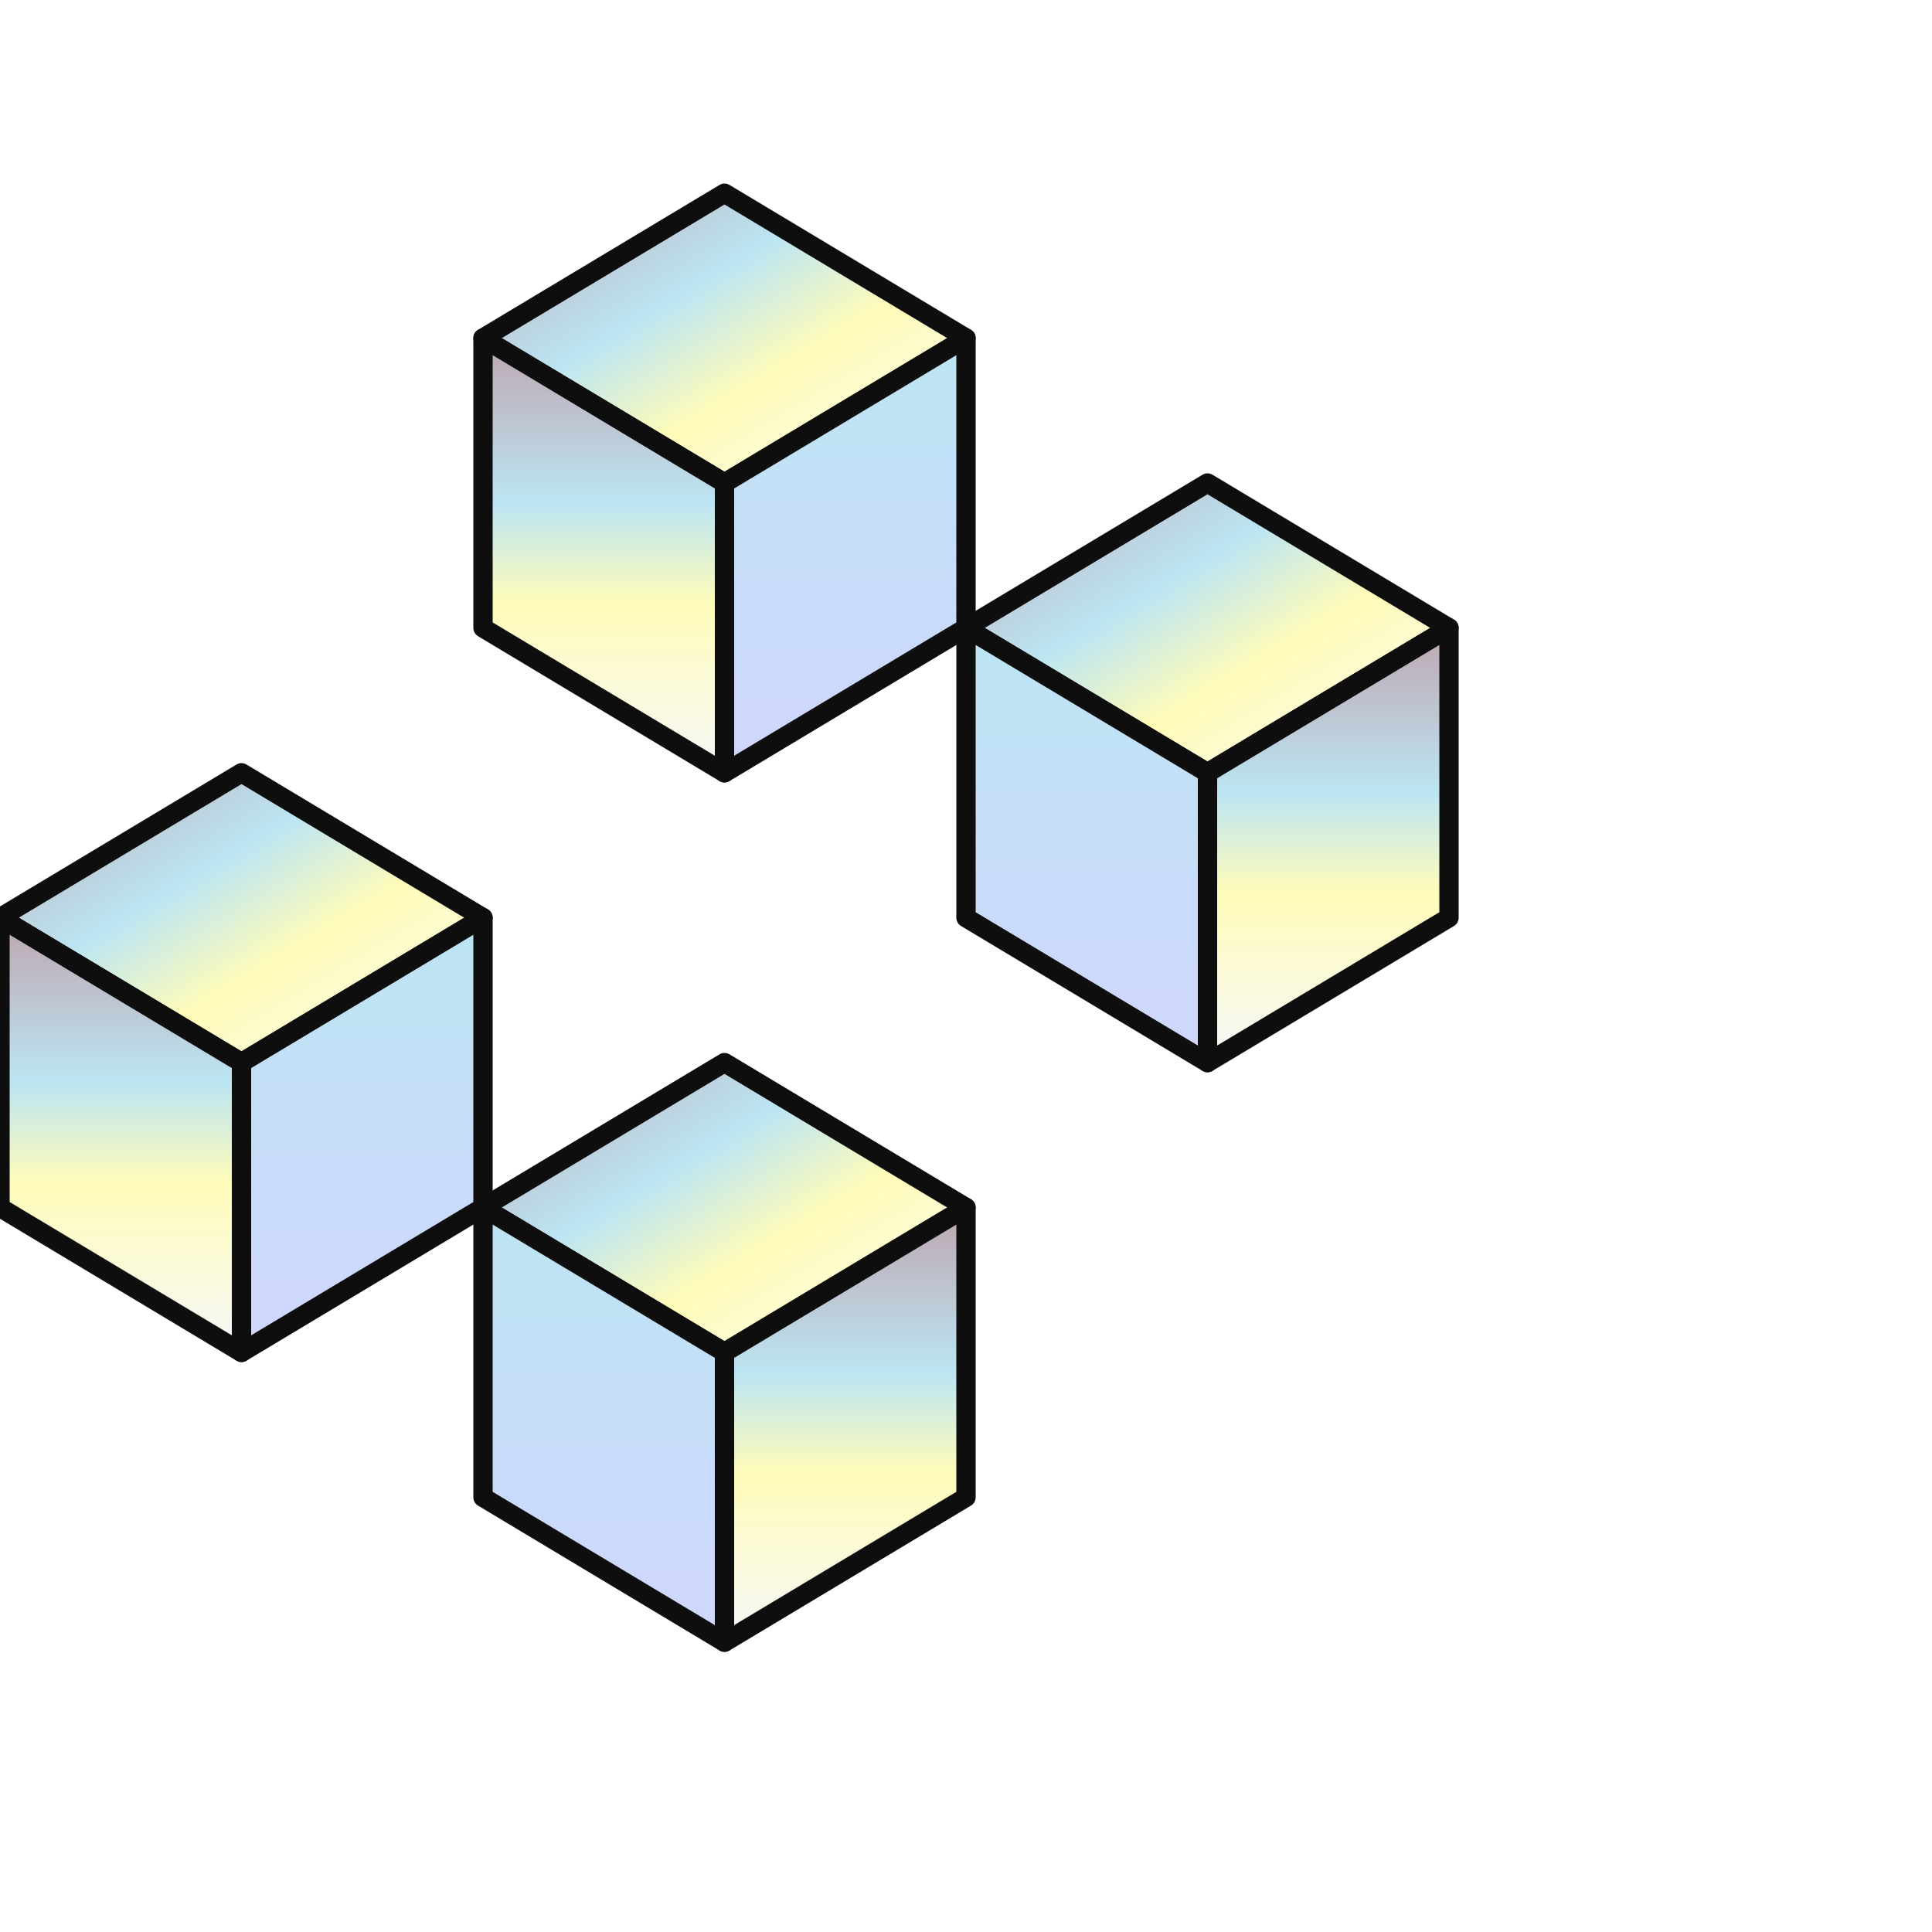
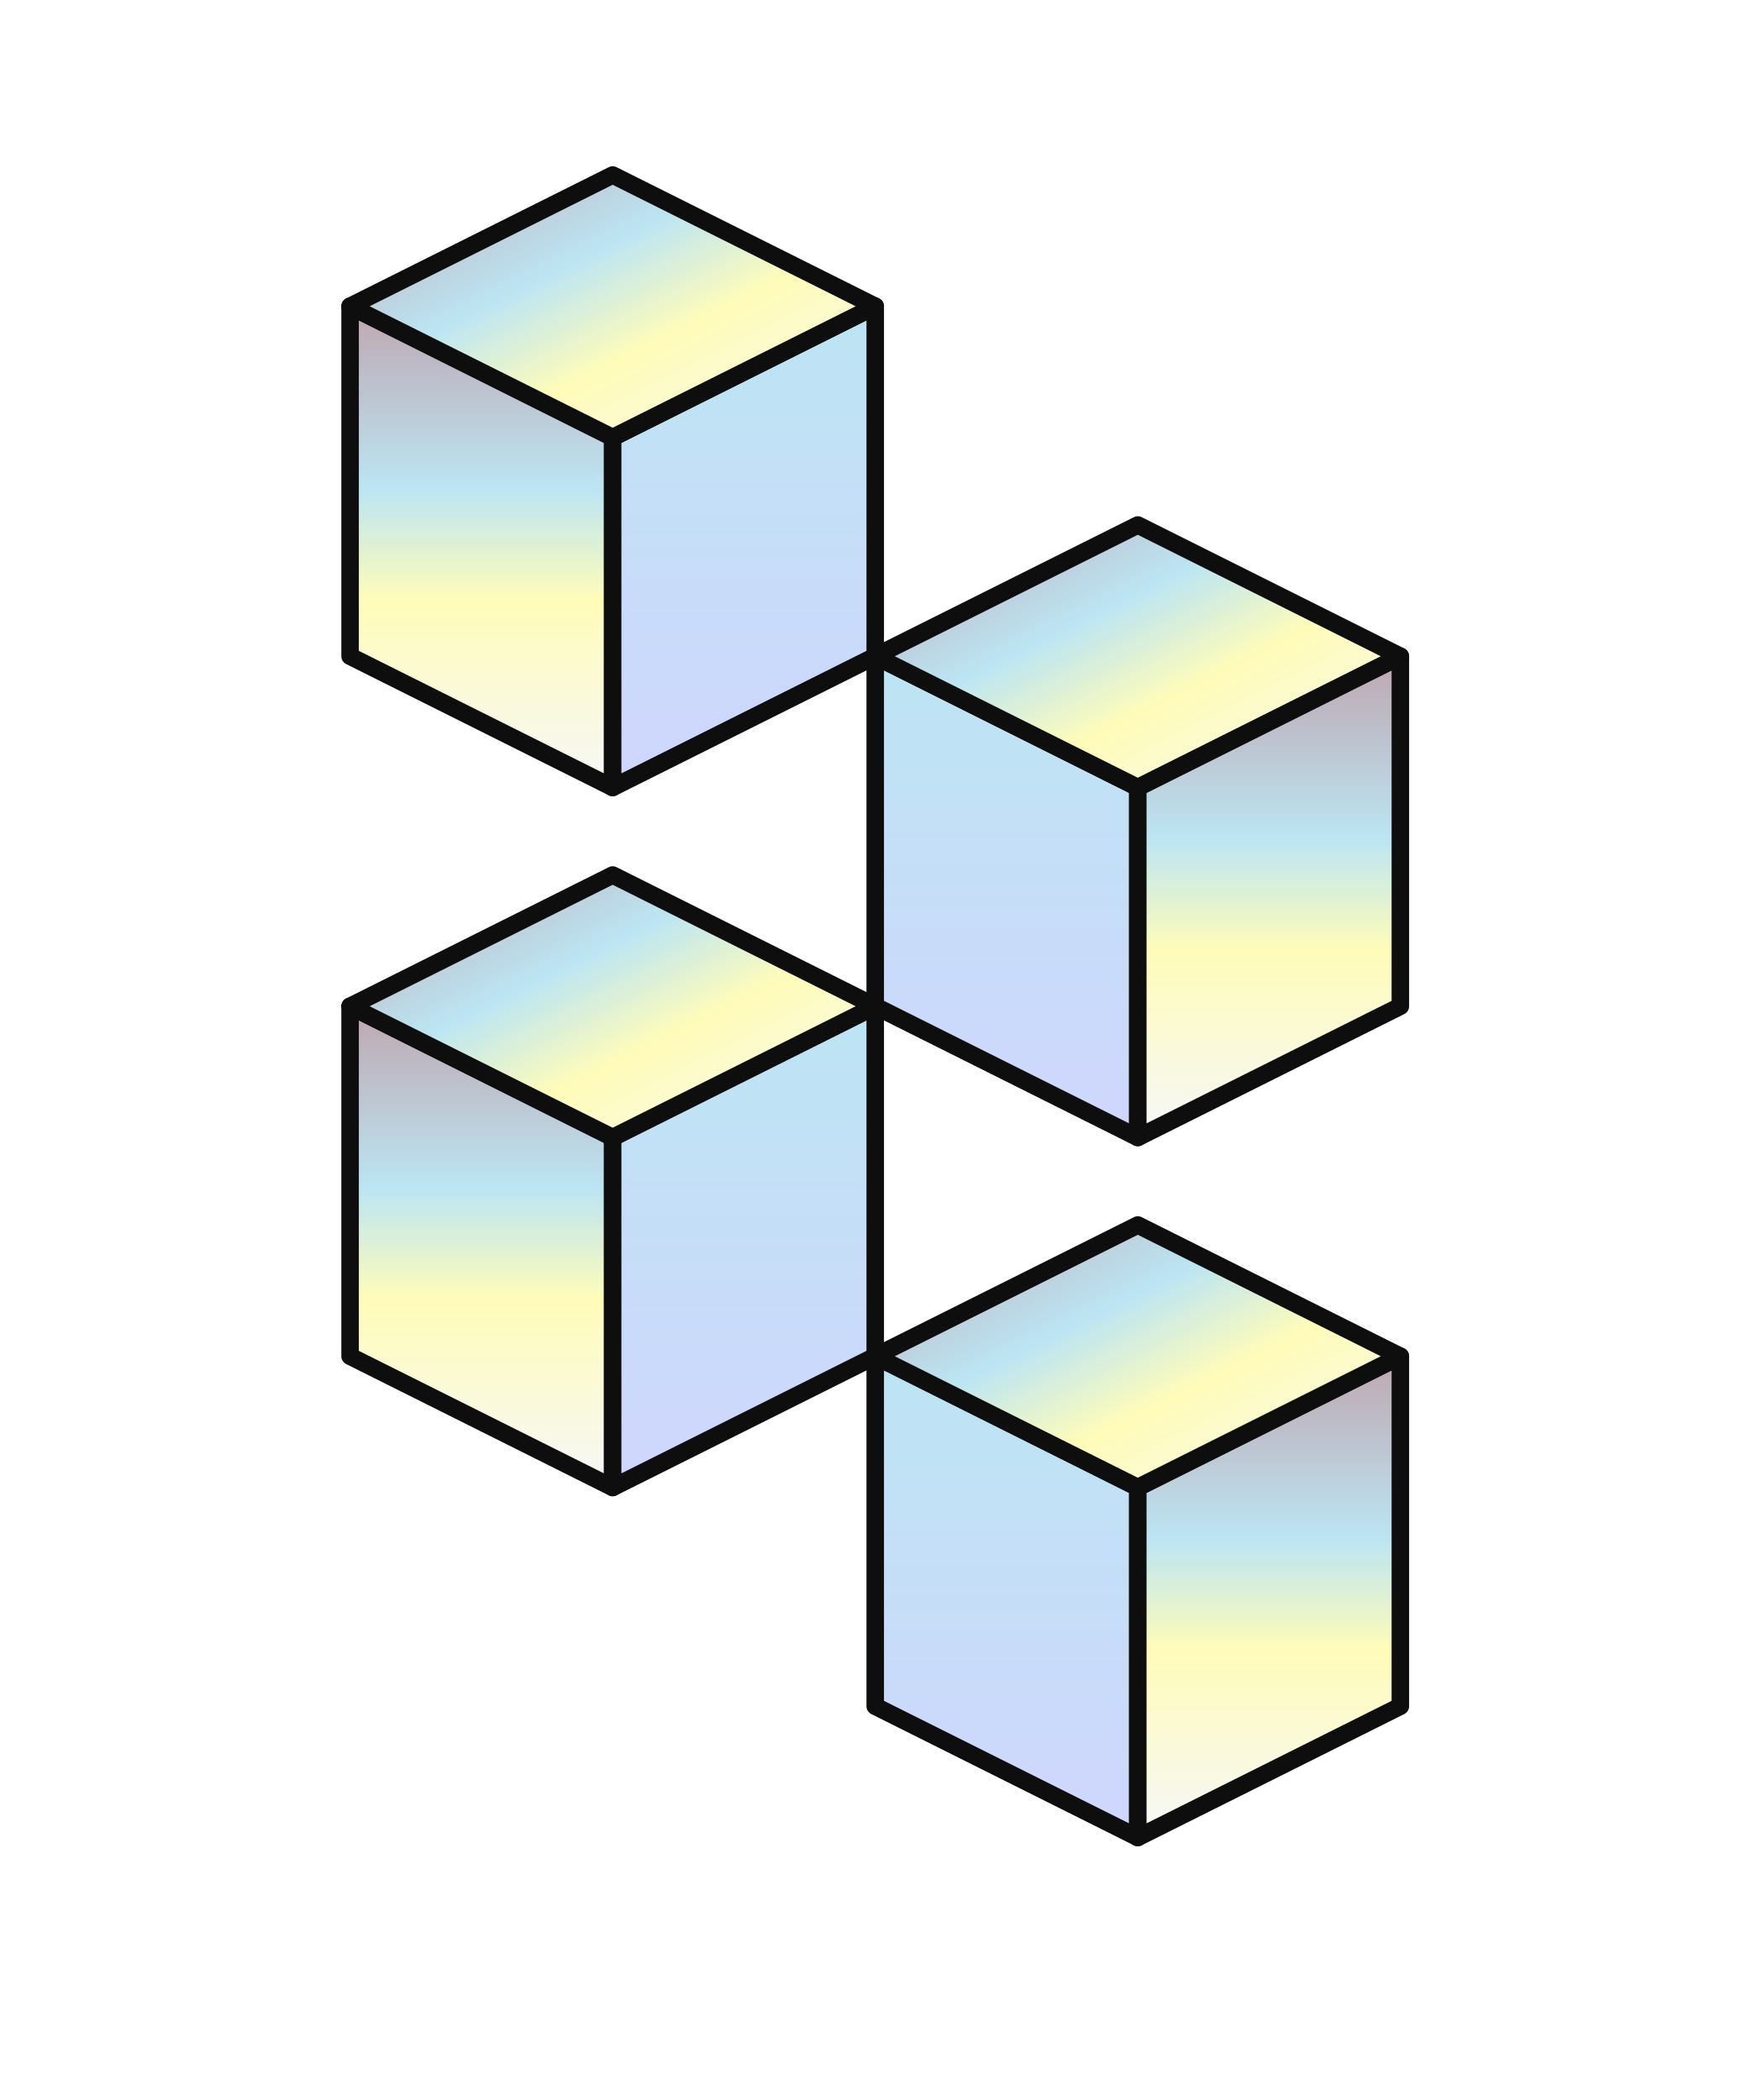
- <svg xmlns="http://www.w3.org/2000/svg" width="200" height="200" viewBox="0 0 200 200" fill="none">
+ <svg xmlns="http://www.w3.org/2000/svg" width="200" height="240" viewBox="0 0 200 240" fill="none">
  <defs>
    <linearGradient id="blueGrad" x1="0%" y1="0%" x2="0%" y2="100%">
      <stop offset="0%" stop-color="#BCE5F3" />
      <stop offset="100%" stop-color="#D0D6FD" />
    </linearGradient>
-     <linearGradient id="lemonGrad" x1="0%" y1="0%" x2="100%" y2="100%">
+     <linearGradient id="topGrad" x1="0%" y1="0%" x2="100%" y2="100%">
      <stop offset="0%" stop-color="#BEA6B0" />
      <stop offset="38%" stop-color="#BCE5F3" />
      <stop offset="61%" stop-color="#FFFCB9" />
      <stop offset="100%" stop-color="#F6F7F9" />
    </linearGradient>
-     <linearGradient id="lemonGradVert" x1="0%" y1="0%" x2="0%" y2="100%">
+     <linearGradient id="sideGrad" x1="0%" y1="0%" x2="0%" y2="100%">
      <stop offset="0%" stop-color="#BEA6B0" />
      <stop offset="38%" stop-color="#BCE5F3" />
      <stop offset="61%" stop-color="#FFFCB9" />
      <stop offset="100%" stop-color="#F6F7F9" />
    </linearGradient>
  </defs>
-   <g transform="translate(50, 20)">
-     <polygon points="25,0 50,15 25,30 0,15" fill="url(#lemonGrad)" stroke="#0F0E0E" stroke-width="2" stroke-linejoin="round" />
-     <polygon points="0,15 25,30 25,60 0,45" fill="url(#lemonGradVert)" stroke="#0F0E0E" stroke-width="2" stroke-linejoin="round" />
-     <polygon points="50,15 50,45 25,60 25,30" fill="url(#blueGrad)" stroke="#0F0E0E" stroke-width="2" stroke-linejoin="round" />
+   <g transform="translate(100, 140)">
+     <polygon points="0,15 0,55 30,70 30,30" fill="url(#blueGrad)" stroke="#0F0E0E" stroke-width="2" stroke-linejoin="round" />
+     <polygon points="30,30 30,70 60,55 60,15" fill="url(#sideGrad)" stroke="#0F0E0E" stroke-width="2" stroke-linejoin="round" />
+     <polygon points="30,0 60,15 30,30 0,15" fill="url(#topGrad)" stroke="#0F0E0E" stroke-width="2" stroke-linejoin="round" />
  </g>
-   <g transform="translate(100, 50)">
-     <polygon points="25,0 50,15 25,30 0,15" fill="url(#lemonGrad)" stroke="#0F0E0E" stroke-width="2" stroke-linejoin="round" />
-     <polygon points="0,15 25,30 25,60 0,45" fill="url(#blueGrad)" stroke="#0F0E0E" stroke-width="2" stroke-linejoin="round" />
-     <polygon points="50,15 50,45 25,60 25,30" fill="url(#lemonGradVert)" stroke="#0F0E0E" stroke-width="2" stroke-linejoin="round" />
+   <g transform="translate(40, 100)">
+     <polygon points="0,15 0,55 30,70 30,30" fill="url(#sideGrad)" stroke="#0F0E0E" stroke-width="2" stroke-linejoin="round" />
+     <polygon points="30,30 30,70 60,55 60,15" fill="url(#blueGrad)" stroke="#0F0E0E" stroke-width="2" stroke-linejoin="round" />
+     <polygon points="30,0 60,15 30,30 0,15" fill="url(#topGrad)" stroke="#0F0E0E" stroke-width="2" stroke-linejoin="round" />
  </g>
-   <g transform="translate(0, 80)">
-     <polygon points="25,0 50,15 25,30 0,15" fill="url(#lemonGrad)" stroke="#0F0E0E" stroke-width="2" stroke-linejoin="round" />
-     <polygon points="0,15 25,30 25,60 0,45" fill="url(#lemonGradVert)" stroke="#0F0E0E" stroke-width="2" stroke-linejoin="round" />
-     <polygon points="50,15 50,45 25,60 25,30" fill="url(#blueGrad)" stroke="#0F0E0E" stroke-width="2" stroke-linejoin="round" />
+   <g transform="translate(100, 60)">
+     <polygon points="0,15 0,55 30,70 30,30" fill="url(#blueGrad)" stroke="#0F0E0E" stroke-width="2" stroke-linejoin="round" />
+     <polygon points="30,30 30,70 60,55 60,15" fill="url(#sideGrad)" stroke="#0F0E0E" stroke-width="2" stroke-linejoin="round" />
+     <polygon points="30,0 60,15 30,30 0,15" fill="url(#topGrad)" stroke="#0F0E0E" stroke-width="2" stroke-linejoin="round" />
  </g>
-   <g transform="translate(50, 110)">
-     <polygon points="25,0 50,15 25,30 0,15" fill="url(#lemonGrad)" stroke="#0F0E0E" stroke-width="2" stroke-linejoin="round" />
-     <polygon points="0,15 25,30 25,60 0,45" fill="url(#blueGrad)" stroke="#0F0E0E" stroke-width="2" stroke-linejoin="round" />
-     <polygon points="50,15 50,45 25,60 25,30" fill="url(#lemonGradVert)" stroke="#0F0E0E" stroke-width="2" stroke-linejoin="round" />
+   <g transform="translate(40, 20)">
+     <polygon points="0,15 0,55 30,70 30,30" fill="url(#sideGrad)" stroke="#0F0E0E" stroke-width="2" stroke-linejoin="round" />
+     <polygon points="30,30 30,70 60,55 60,15" fill="url(#blueGrad)" stroke="#0F0E0E" stroke-width="2" stroke-linejoin="round" />
+     <polygon points="30,0 60,15 30,30 0,15" fill="url(#topGrad)" stroke="#0F0E0E" stroke-width="2" stroke-linejoin="round" />
  </g>
</svg>
